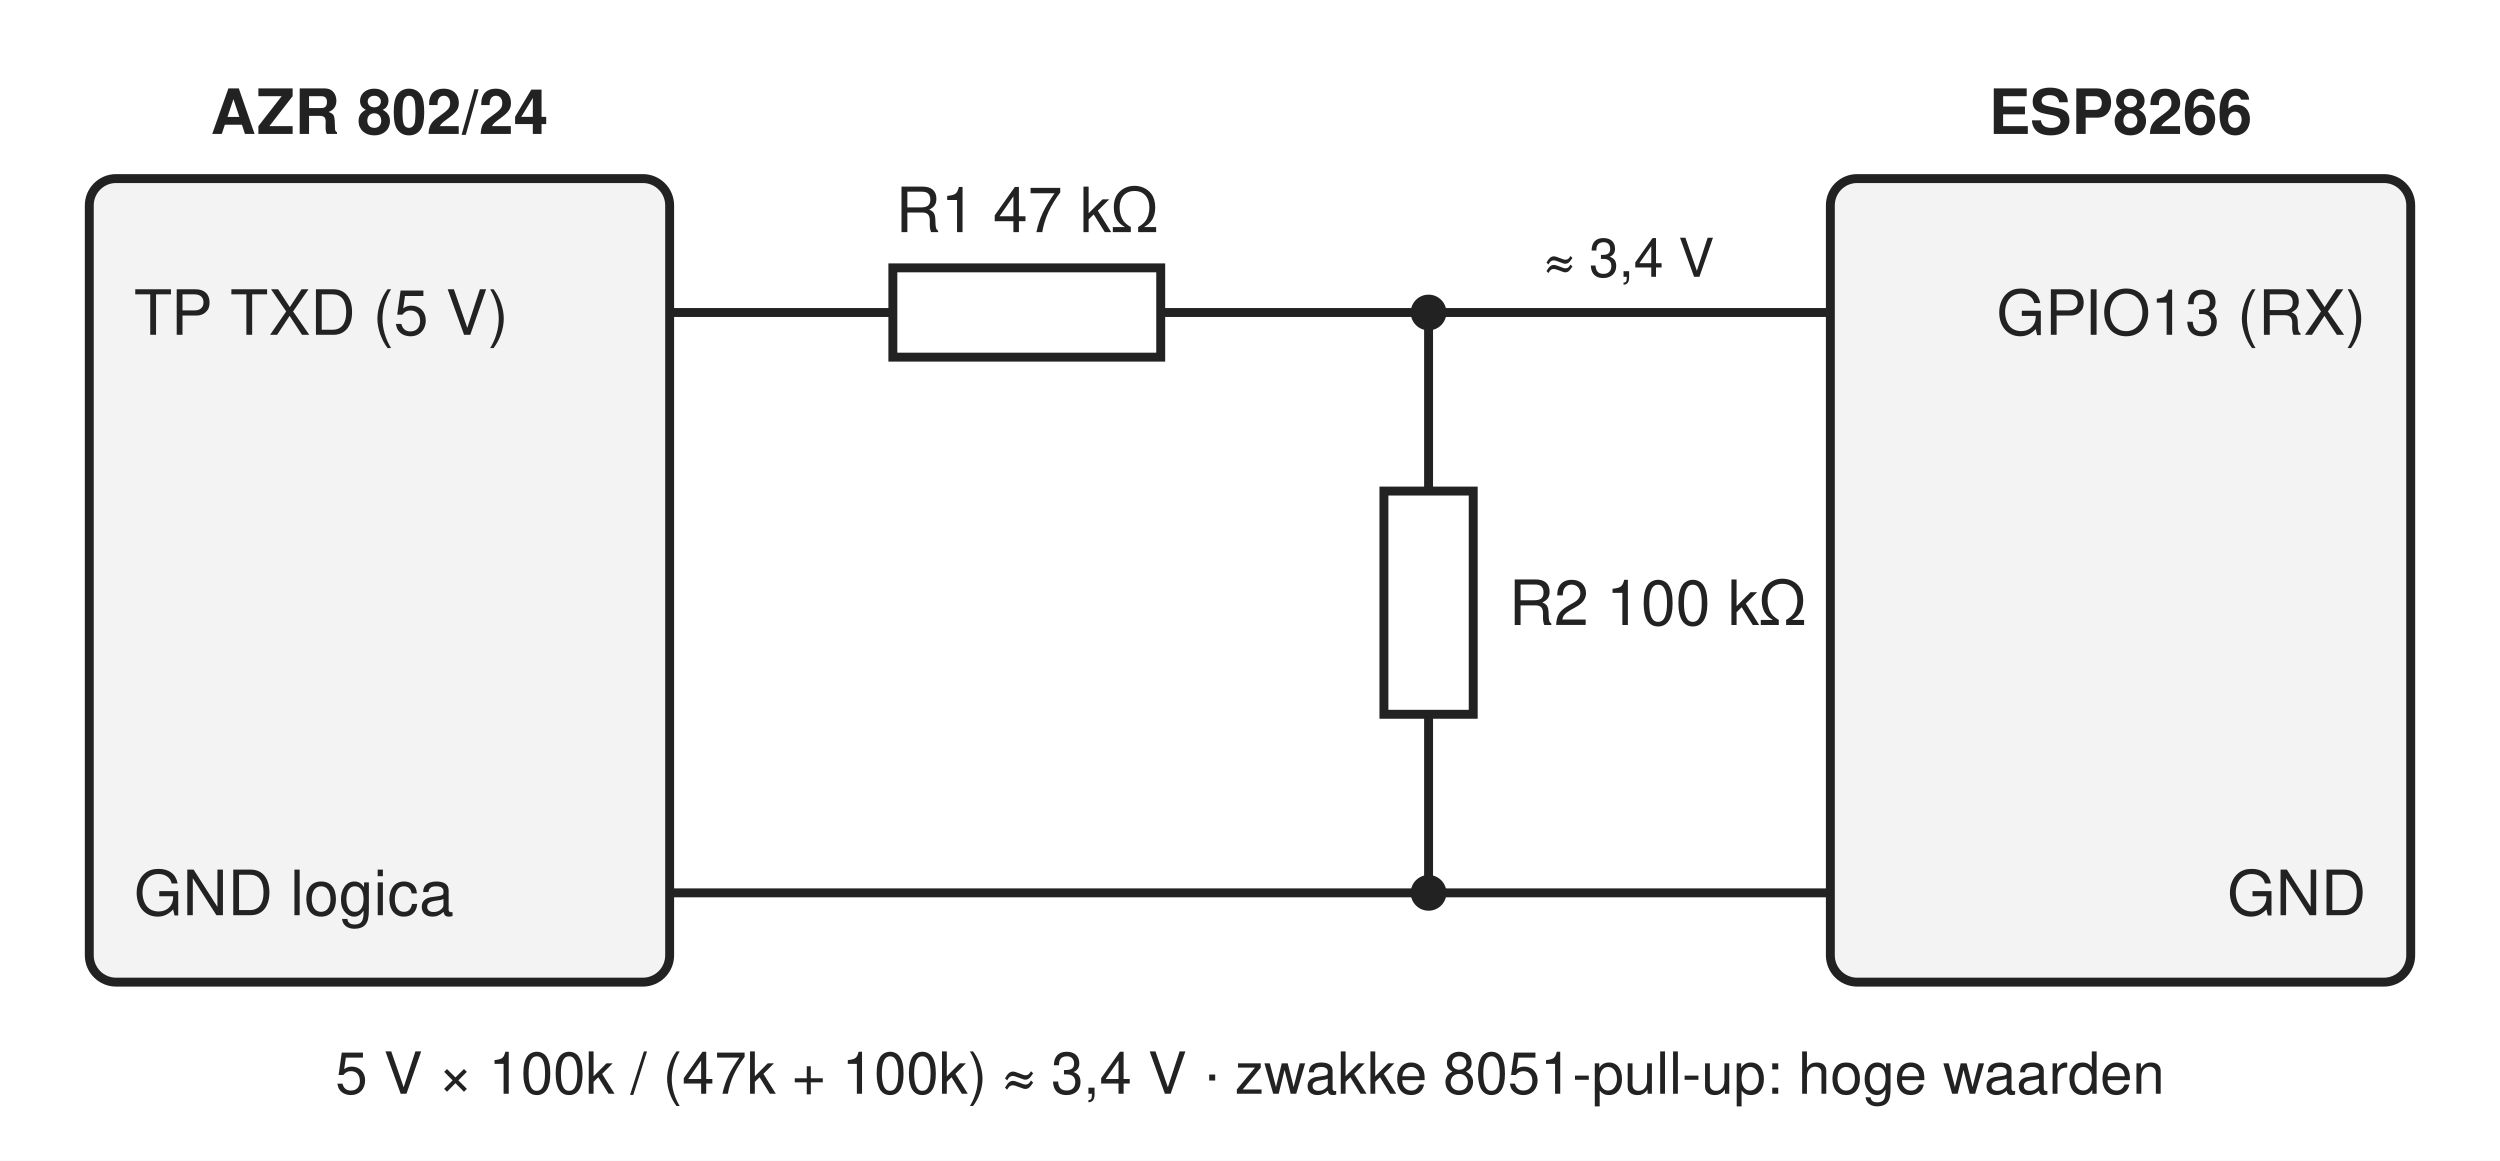
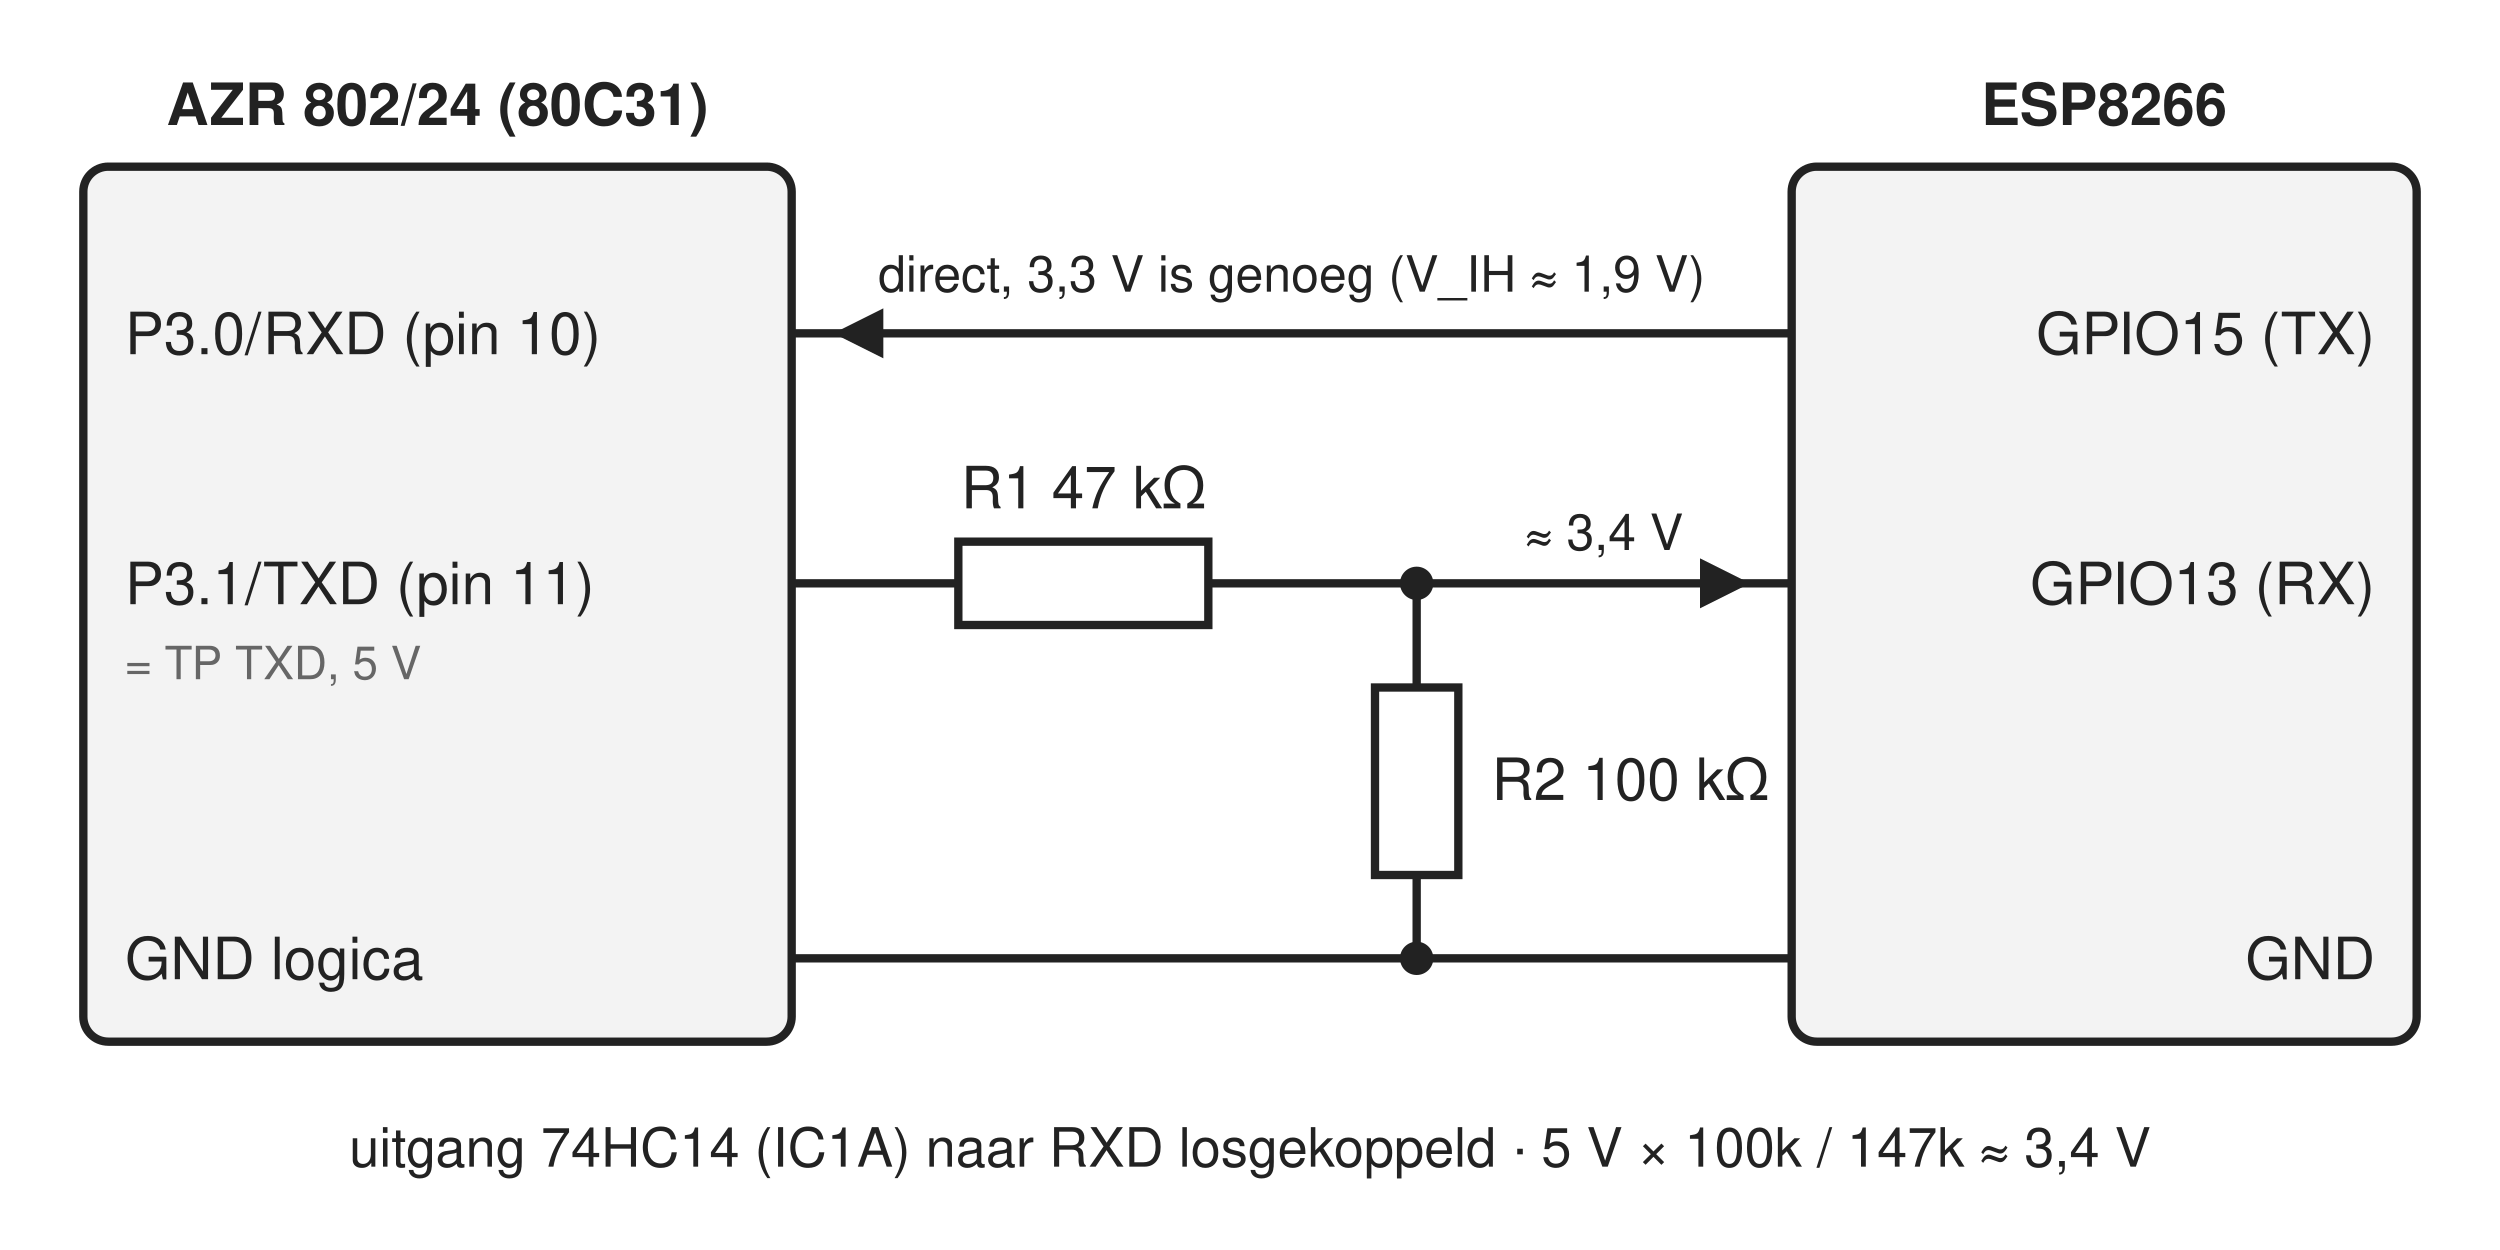
- <svg xmlns="http://www.w3.org/2000/svg" width="560" height="260" viewBox="0 0 560 260" font-family="Helvetica, Arial, sans-serif" font-size="14">
-   <rect width="560" height="260" fill="#ffffff" />
-   <rect stroke="#222222" stroke-width="2" x="20" y="40" width="130" height="180" rx="6" fill="#f3f3f3" />
-   <rect stroke="#222222" stroke-width="2" x="410" y="40" width="130" height="180" rx="6" fill="#f3f3f3" />
-   <line stroke="#222222" stroke-width="2" fill="none" x1="150" y1="70" x2="200" y2="70" />
-   <rect stroke="#222222" stroke-width="2" x="200" y="60" width="60" height="20" fill="#ffffff" />
-   <line stroke="#222222" stroke-width="2" fill="none" x1="260" y1="70" x2="410" y2="70" />
-   <line stroke="#222222" stroke-width="2" fill="none" x1="320" y1="70" x2="320" y2="110" />
-   <rect stroke="#222222" stroke-width="2" x="310" y="110" width="20" height="50" fill="#ffffff" />
-   <line stroke="#222222" stroke-width="2" fill="none" x1="320" y1="160" x2="320" y2="200" />
-   <line stroke="#222222" stroke-width="2" fill="none" x1="150" y1="200" x2="410" y2="200" />
-   <circle cx="320" cy="70" r="4" fill="#222222" />
-   <circle cx="320" cy="200" r="4" fill="#222222" />
+ <svg xmlns="http://www.w3.org/2000/svg" width="600" height="300" viewBox="0 0 600 300" font-family="Helvetica, Arial, sans-serif" font-size="14">
+   <rect width="600" height="300" fill="#ffffff" />
+   <rect stroke="#222222" stroke-width="2" x="20" y="40" width="170" height="210" rx="6" fill="#f3f3f3" />
+   <rect stroke="#222222" stroke-width="2" x="430" y="40" width="150" height="210" rx="6" fill="#f3f3f3" />
+   <line stroke="#222222" stroke-width="2" fill="none" x1="190" y1="80" x2="430" y2="80" />
+   <polygon points="200,80 212,74 212,86" fill="#222222" />
+   <line stroke="#222222" stroke-width="2" fill="none" x1="190" y1="140" x2="230" y2="140" />
+   <rect stroke="#222222" stroke-width="2" x="230" y="130" width="60" height="20" fill="#ffffff" />
+   <line stroke="#222222" stroke-width="2" fill="none" x1="290" y1="140" x2="430" y2="140" />
+   <polygon points="420,140 408,134 408,146" fill="#222222" />
+   <line stroke="#222222" stroke-width="2" fill="none" x1="340" y1="140" x2="340" y2="165" />
+   <rect stroke="#222222" stroke-width="2" x="330" y="165" width="20" height="45" fill="#ffffff" />
+   <line stroke="#222222" stroke-width="2" fill="none" x1="340" y1="210" x2="340" y2="230" />
+   <line stroke="#222222" stroke-width="2" fill="none" x1="190" y1="230" x2="430" y2="230" />
+   <circle cx="340" cy="140" r="4" fill="#222222" />
+   <circle cx="340" cy="230" r="4" fill="#222222" />
  <g fill="#222222">
-     <text x="85" y="30" text-anchor="middle" font-weight="bold">AZR 802/24</text>
-     <text x="475" y="30" text-anchor="middle" font-weight="bold">ESP8266</text>
-     <text x="30" y="75">TP TXD (5 V)</text>
-     <text x="30" y="205">GND logica</text>
-     <text x="530" y="75" text-anchor="end">GPIO13 (RX)</text>
-     <text x="530" y="205" text-anchor="end">GND</text>
-     <text x="230" y="52" text-anchor="middle">R1 47 kΩ</text>
-     <text x="338" y="140">R2 100 kΩ</text>
-     <text x="365" y="62" text-anchor="middle" font-size="12">≈ 3,4 V</text>
-     <text x="280" y="245" text-anchor="middle" font-size="13">5 V × 100k / (47k + 100k) ≈ 3,4 V  ·  zwakke 8051-pull-up: hoge waarden</text>
+     <text x="105" y="30" text-anchor="middle" font-weight="bold">AZR 802/24 (80C31)</text>
+     <text x="505" y="30" text-anchor="middle" font-weight="bold">ESP8266</text>
+     <text x="30" y="85">P3.0/RXD (pin 10)</text>
+     <text x="30" y="145">P3.1/TXD (pin 11)</text>
+     <text x="30" y="163" font-size="11" fill="#666666">= TP TXD, 5 V</text>
+     <text x="30" y="235">GND logica</text>
+     <text x="570" y="85" text-anchor="end">GPIO15 (TX)</text>
+     <text x="570" y="145" text-anchor="end">GPIO13 (RX)</text>
+     <text x="570" y="235" text-anchor="end">GND</text>
+     <text x="310" y="70" text-anchor="middle" font-size="12">direct, 3,3 V is genoeg (V_IH ≈ 1,9 V)</text>
+     <text x="260" y="122" text-anchor="middle">R1 47 kΩ</text>
+     <text x="358" y="192">R2 100 kΩ</text>
+     <text x="385" y="132" text-anchor="middle" font-size="12">≈ 3,4 V</text>
+     <text x="300" y="280" text-anchor="middle" font-size="13">uitgang 74HC14 (IC1A) naar RXD losgekoppeld · 5 V × 100k / 147k ≈ 3,4 V</text>
  </g>
</svg>
